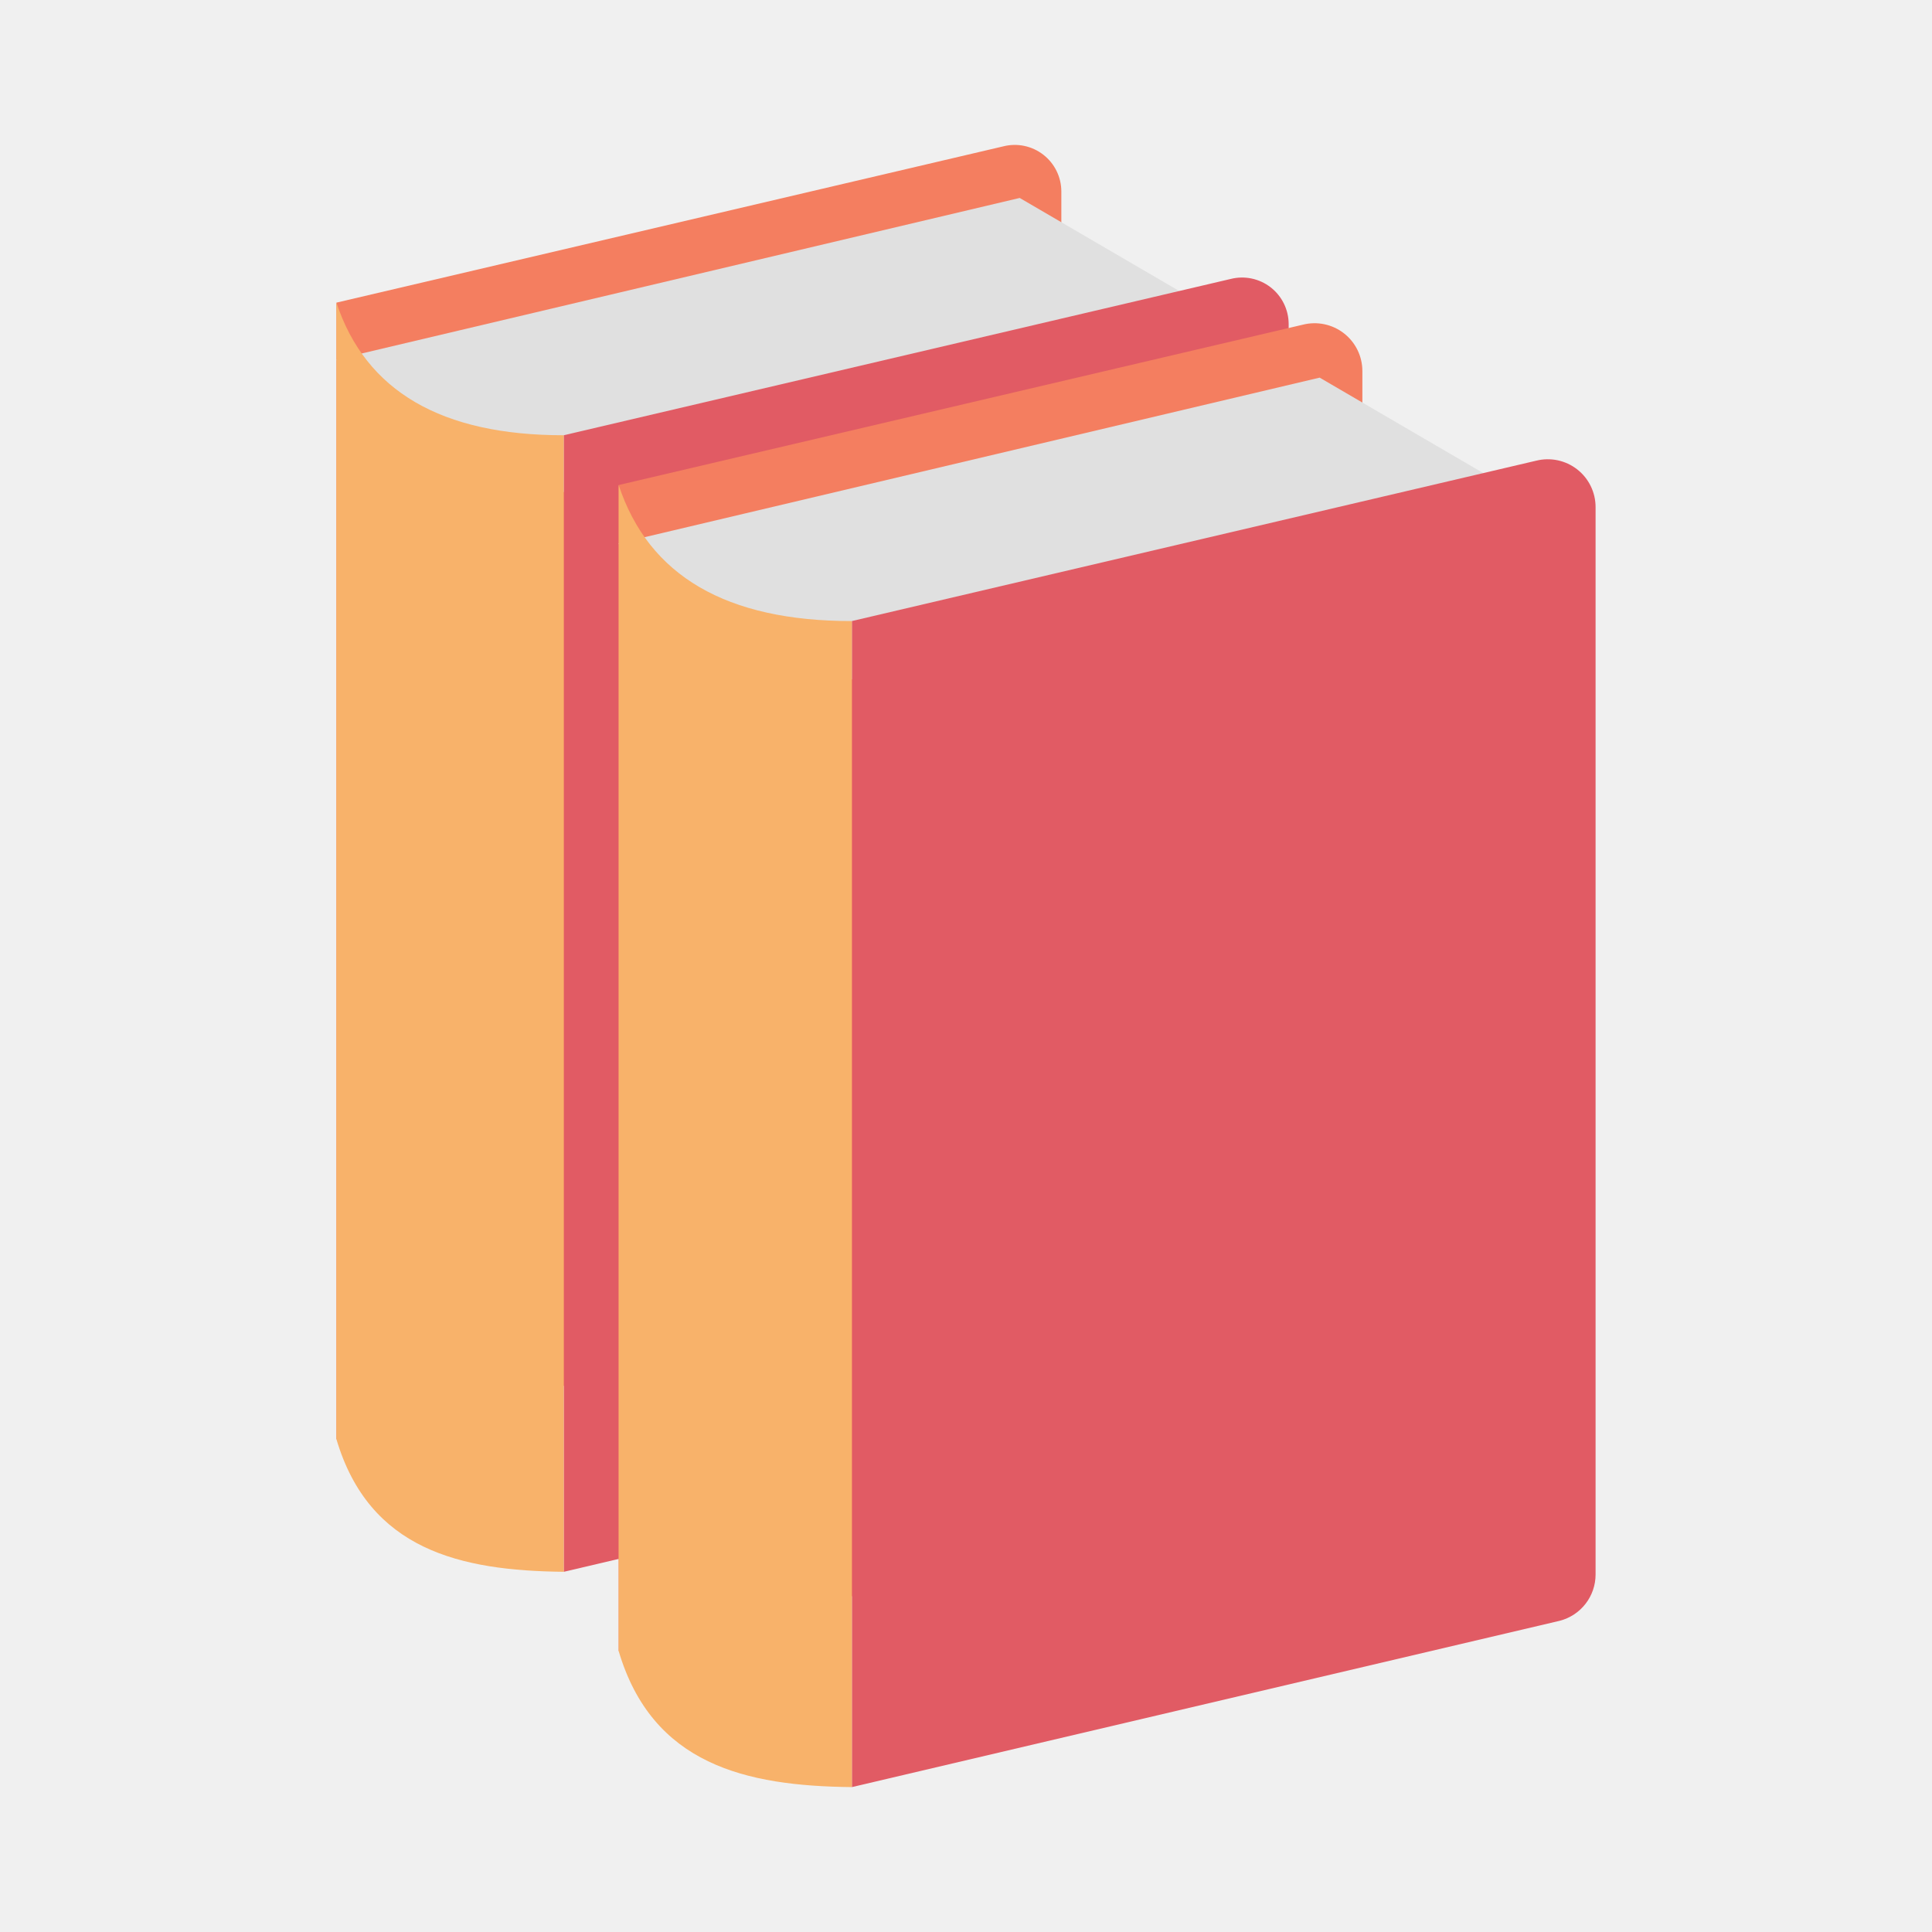
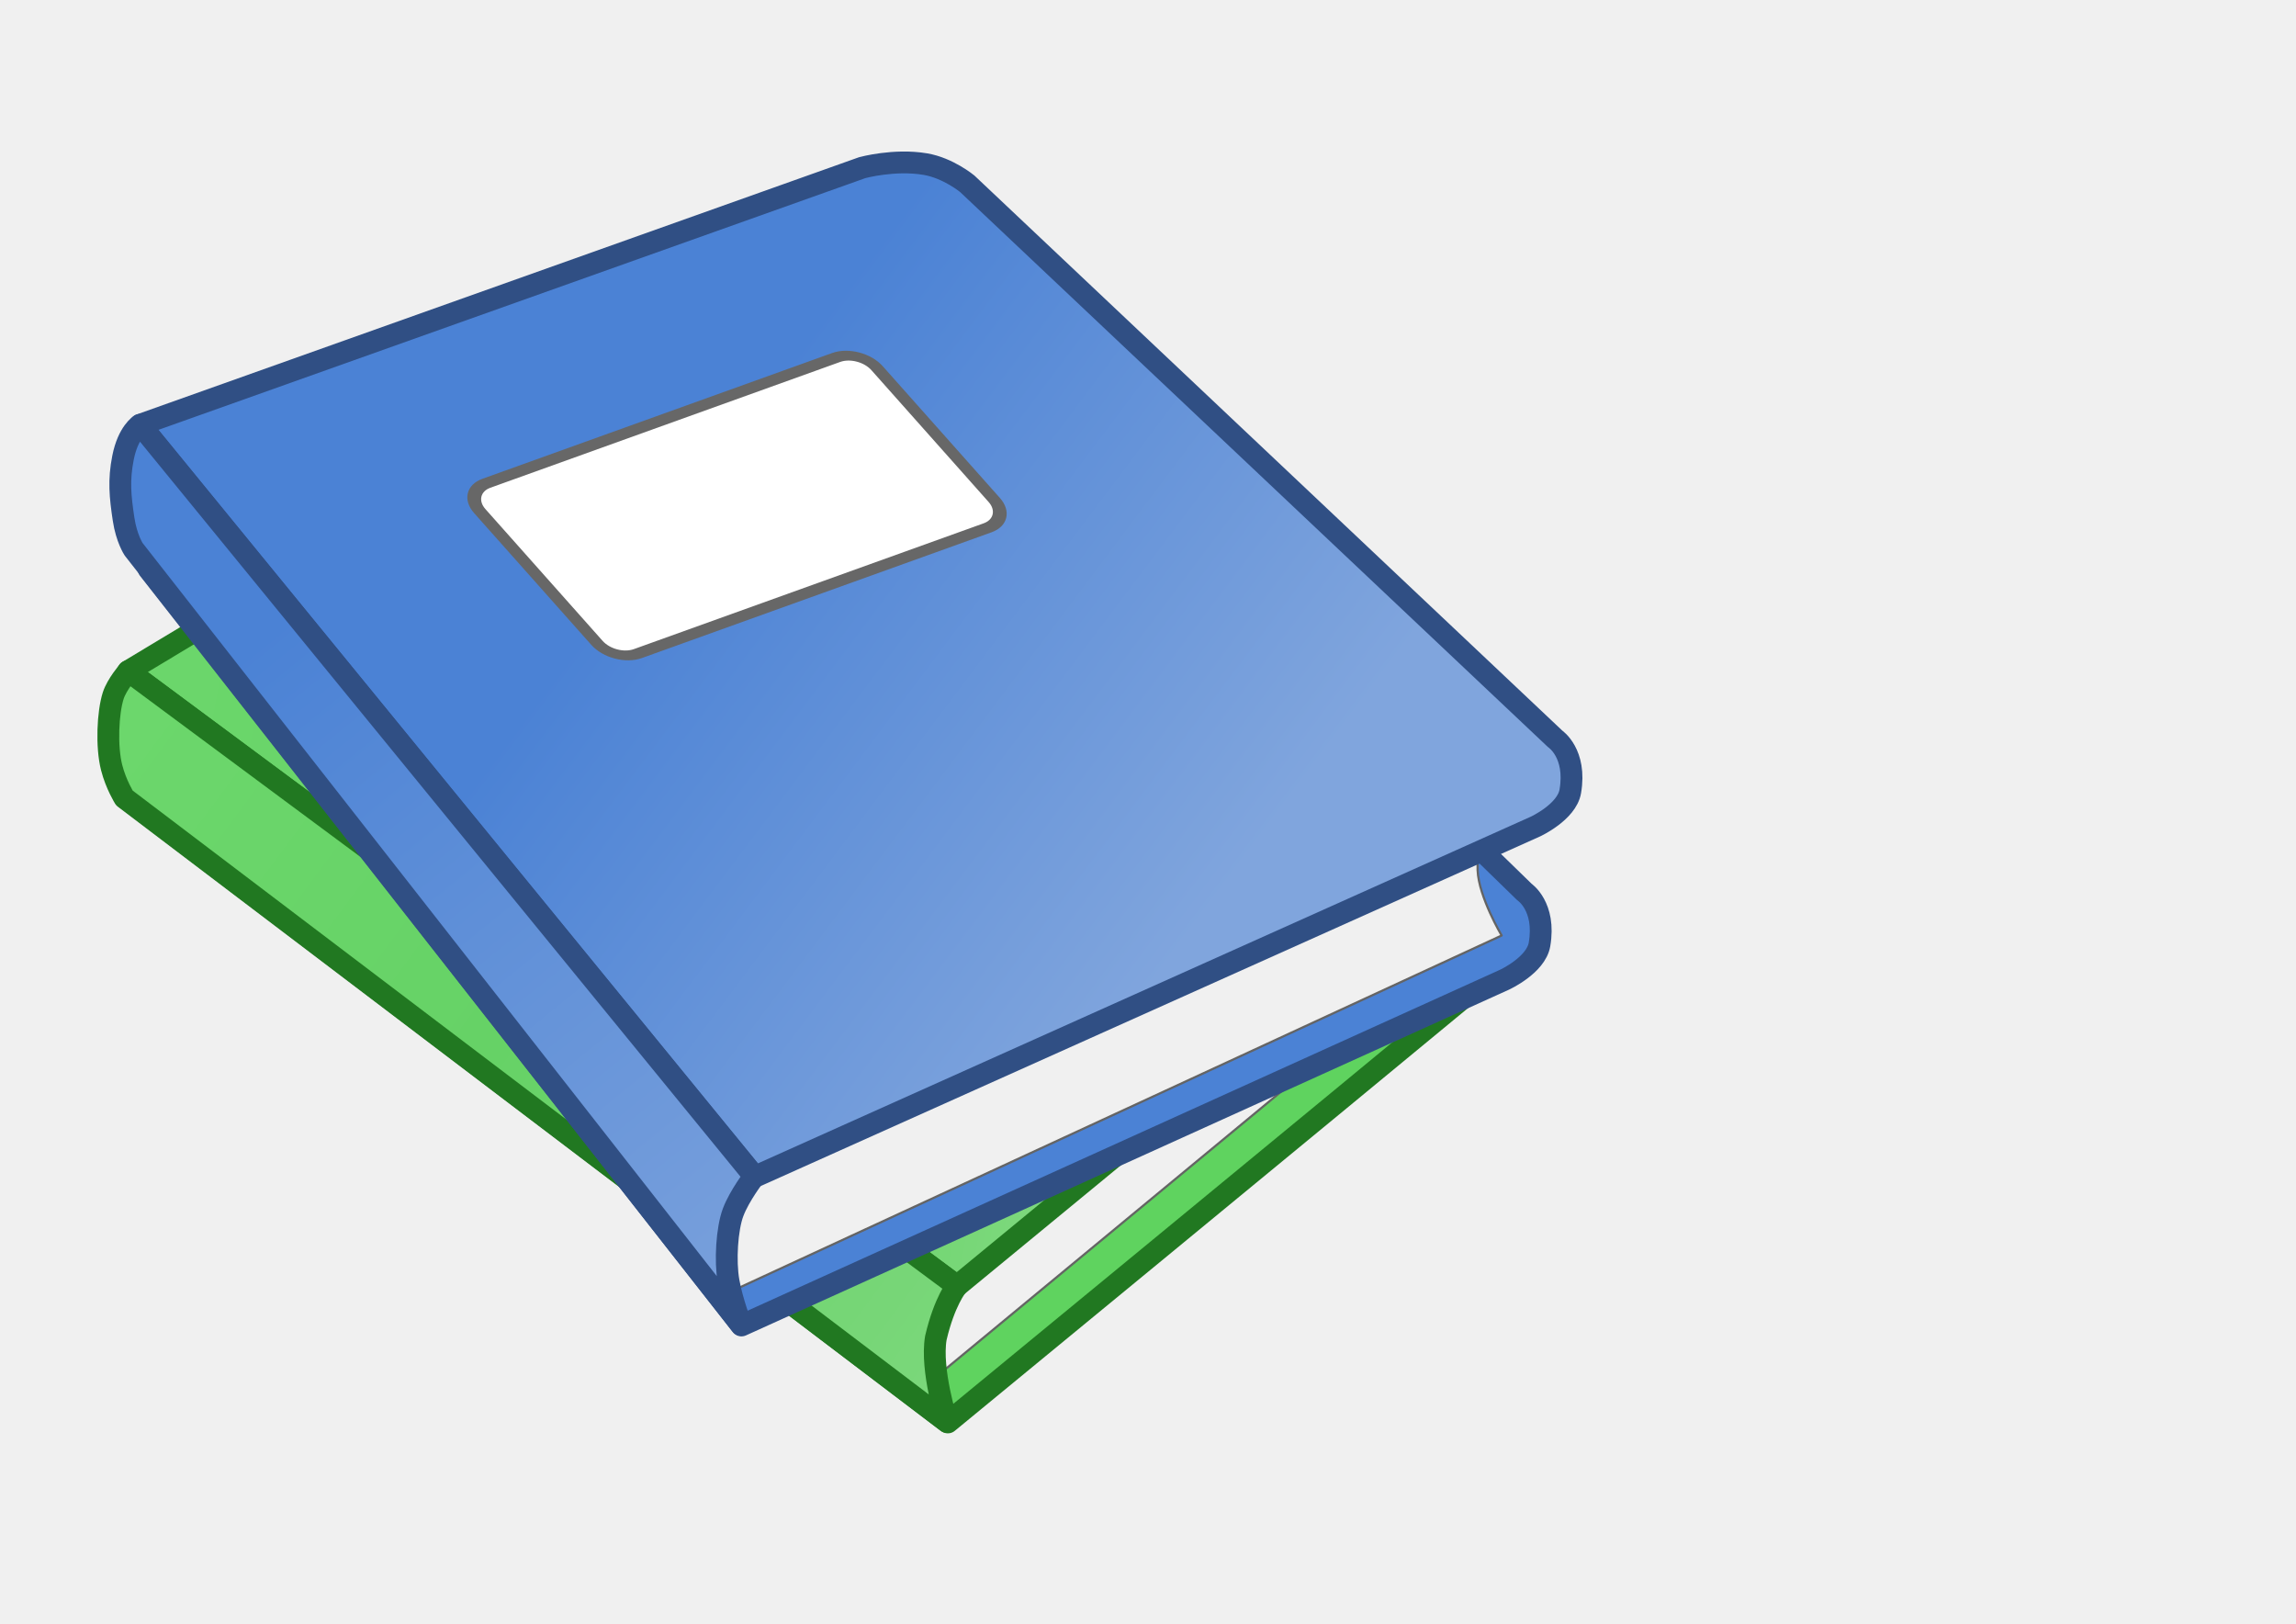
- <svg xmlns="http://www.w3.org/2000/svg" version="1.1" id="圖層_1" x="0" y="0" viewBox="0 0 100 100" xml:space="preserve">
-   <g>
-     <path d="M53.115 66.105l-35.702 8.389v-58.83l34.518-8.089a2.412 2.412 0 0 1 3.004 2.338v53.854c0 1.104-.75 2.067-1.82 2.338z" fill="#f47e60" />
-     <path d="M52.78 10.246l11.766 6.863-35.367 8.359c-6.171.09-10.093-2.198-11.766-6.863l35.367-8.359z" fill="#e0e0e0" />
-     <path d="M64.881 72.968l-35.702 8.389V22.528l34.518-8.089a2.412 2.412 0 0 1 3.004 2.338V70.63c0 1.104-.75 2.067-1.82 2.338z" fill="#e15b64" />
-     <path d="M17.413 15.664v58.829c1.696 5.721 6.396 6.808 11.766 6.863V22.528c-6.327.006-10.249-2.282-11.766-6.864z" fill="#f8b26a" />
+ <svg xmlns="http://www.w3.org/2000/svg" xmlns:xlink="http://www.w3.org/1999/xlink" id="svg2" viewBox="0 0 1052.4 744.09" version="1.1">
+   <defs id="defs4">
+     <linearGradient id="linearGradient3981">
+       <stop id="stop3983" style="stop-color:#4b82d5" offset="0" />
+       <stop id="stop3985" style="stop-color:#80a5dd" offset="1" />
+     </linearGradient>
+     <linearGradient id="linearGradient3916" y2="252.48" gradientUnits="userSpaceOnUse" x2="65.363" gradientTransform="translate(-54,18)" y1="393.03" x1="815.92">
+       <stop id="stop3927" style="stop-color:#abe6ab" offset="0" />
+       <stop id="stop3925" style="stop-color:#66d266" offset=".5" />
+       <stop id="stop3921" style="stop-color:#6cd76c" offset="1" />
+     </linearGradient>
+     <linearGradient id="linearGradient3943" y2="318.36" gradientUnits="userSpaceOnUse" x2="104.71" gradientTransform="translate(-54,18)" y1="689.37" x1="603.98">
+       <stop id="stop3947" style="stop-color:#8edc8e" offset="0" />
+       <stop id="stop3949" style="stop-color:#7ad77a" offset=".232" />
+       <stop id="stop3951" style="stop-color:#66d266" offset=".633" />
+       <stop id="stop3953" style="stop-color:#6cd76c" offset="1" />
+     </linearGradient>
+     <linearGradient id="linearGradient3987" y2="413.47" xlink:href="#linearGradient3981" gradientUnits="userSpaceOnUse" x2="610.08" gradientTransform="translate(-72.063 25.903)" y1="229.87" x1="365.71" />
+     <linearGradient id="linearGradient3995" y2="603.31" xlink:href="#linearGradient3981" gradientUnits="userSpaceOnUse" x2="463.8" gradientTransform="translate(-72.063 25.903)" y1="267.24" x1="191.36" />
+   </defs>
+   <g id="layer3">
+     <g id="g4272">
+       <path id="path3908" d="m323.95 203.84-266.62 161.79 377.13 286.25s170.95-140.53 251.85-207.44c0 0 12.091-10.178 11.15-19.77-1.73-17.64-13.016-21.365-13.016-21.365l-316.13-202.15s-10.304-4.675-20.937-3.609c-14.33 1.437-23.418 6.301-23.418 6.301z" style="stroke-linejoin:round;stroke:#217821;stroke-linecap:round;stroke-width:10;fill:#5fd35f" />
+       <path id="path3955" d="m680.02 423.58-256.97 212.39-8.614-22.172 4.471-32.7 246.59-201.63s-2.257 13.943 1.114 26.492c3.372 12.55 13.408 17.626 13.408 17.626z" style="stroke-linejoin:round;stroke:#646464;fill:#f0f0f0" />
+       <path id="path3904" style="stroke-linejoin:round;stroke:#217821;stroke-linecap:round;stroke-width:10;fill:url(#linearGradient3916)" d="m304.28 159.84-245.53 147.75 379.88 281.81 238.01-195.87s12.091-10.178 11.15-19.77c-1.73-17.64-13.016-21.365-13.016-21.365l-322.14-198.15s-10.304-4.675-20.937-3.609c-14.33 1.437-27.411 9.205-27.411 9.205z" />
+       <path id="path3935" d="m58.813 307.56s-5.278 6.135-6.914 11.232c-2.475 7.71-3.194 23.309-0.736 32.947 1.991 7.808 5.849 13.954 5.849 13.954l377.07 285.98s-7.626-23.835-5.119-38.523c3.912-16.8 9.693-23.807 9.693-23.807z" style="stroke-linejoin:round;stroke:#217821;stroke-linecap:round;stroke-width:10;fill:url(#linearGradient3943)" />
+     </g>
  </g>
-   <g>
-     <path d="M68.649 76.852l-36.627 8.606V25.105l35.413-8.299a2.474 2.474 0 0 1 3.081 2.399v55.249c0 1.132-.769 2.12-1.867 2.398z" fill="#f47e60" />
-     <path d="M68.305 19.546l12.071 7.041-36.284 8.576c-6.33.092-10.354-2.255-12.071-7.041l36.284-8.576z" fill="#e0e0e0" />
-     <path d="M80.72 83.894L44.093 92.5V32.146l35.413-8.299a2.474 2.474 0 0 1 3.081 2.399v55.249a2.474 2.474 0 0 1-1.867 2.399z" fill="#e15b64" />
-     <path d="M32.022 25.105v60.354c1.74 5.869 6.562 6.985 12.071 7.041V32.146c-6.492.006-10.515-2.341-12.071-7.041z" fill="#f8b26a" />
+   <g id="layer9">
+     <rect id="rect4356" ry="12.49" style="fill-rule:evenodd;stroke:#676767;stroke-width:5.286;fill:#ffffff" rx="10.171" transform="matrix(.86006 -.51019 .81729 .57622 0 0)" height="110.42" width="169.87" y="402.48" x="-158.37" />
+   </g>
+   <g id="layer2">
+     <g id="g4266">
+       <path id="path3957" style="stroke-linejoin:round;stroke:#304f84;stroke-linecap:round;stroke-width:10;fill:#4b82d5" d="m387.14 144.98-319.01 115.85 271.73 346.61 349.8-158.48s14.354-6.614 15.986-16.113c3.002-17.468-6.895-24.048-6.895-24.048l-263.5-256.42s-8.699-7.236-19.234-9.023c-14.199-2.408-28.87 1.62-28.87 1.62z" />
+       <path id="path3961" d="m688.3 428.73-355.23 164.04-11.974-26.743 8.382-37.519 353.24-158.46s-5.9 16.595-5.434 28.769c0.466 12.174 11.018 29.91 11.018 29.91z" style="stroke-linejoin:round;stroke:#646464;stroke-linecap:round;stroke-width:1px;fill:#f0f0f0" />
+       <path id="path3085" d="m395.25 76.823-331.01 117.85 281.74 344.61 357.79-160.48s14.354-6.614 15.986-16.113c3.002-17.468-6.895-24.048-6.895-24.048l-269.5-254.41s-8.699-7.236-19.234-9.023c-14.199-2.408-28.87 1.62-28.87 1.62z" style="stroke-linejoin:round;stroke:#304f84;stroke-linecap:round;stroke-width:10;fill:url(#linearGradient3987)" />
+       <path id="path3959" d="m64.283 194.66s-5.561 3.305-7.893 15.084c-2.057 10.391-1.305 17.722 0.255 28.174 1.331 8.917 4.633 13.827 4.633 13.827l278.41 355.41s-4.089-10.606-5.745-19.904-0.772-24.13 2.117-31.738c2.889-7.608 9.674-16.411 9.674-16.411z" style="stroke-linejoin:round;stroke:#304f84;stroke-linecap:round;stroke-width:10;fill:url(#linearGradient3995)" />
+     </g>
+   </g>
+   <g id="layer8">
+     <rect id="rect4358" style="fill-rule:evenodd;stroke:#676767;stroke-width:5.488;fill:#ffffff" transform="matrix(.94101 -.33838 .66457 .74722 0 0)" rx="11.588" ry="11.816" height="104.46" width="193.53" y="305.87" x="9.333" />
  </g>
</svg>
